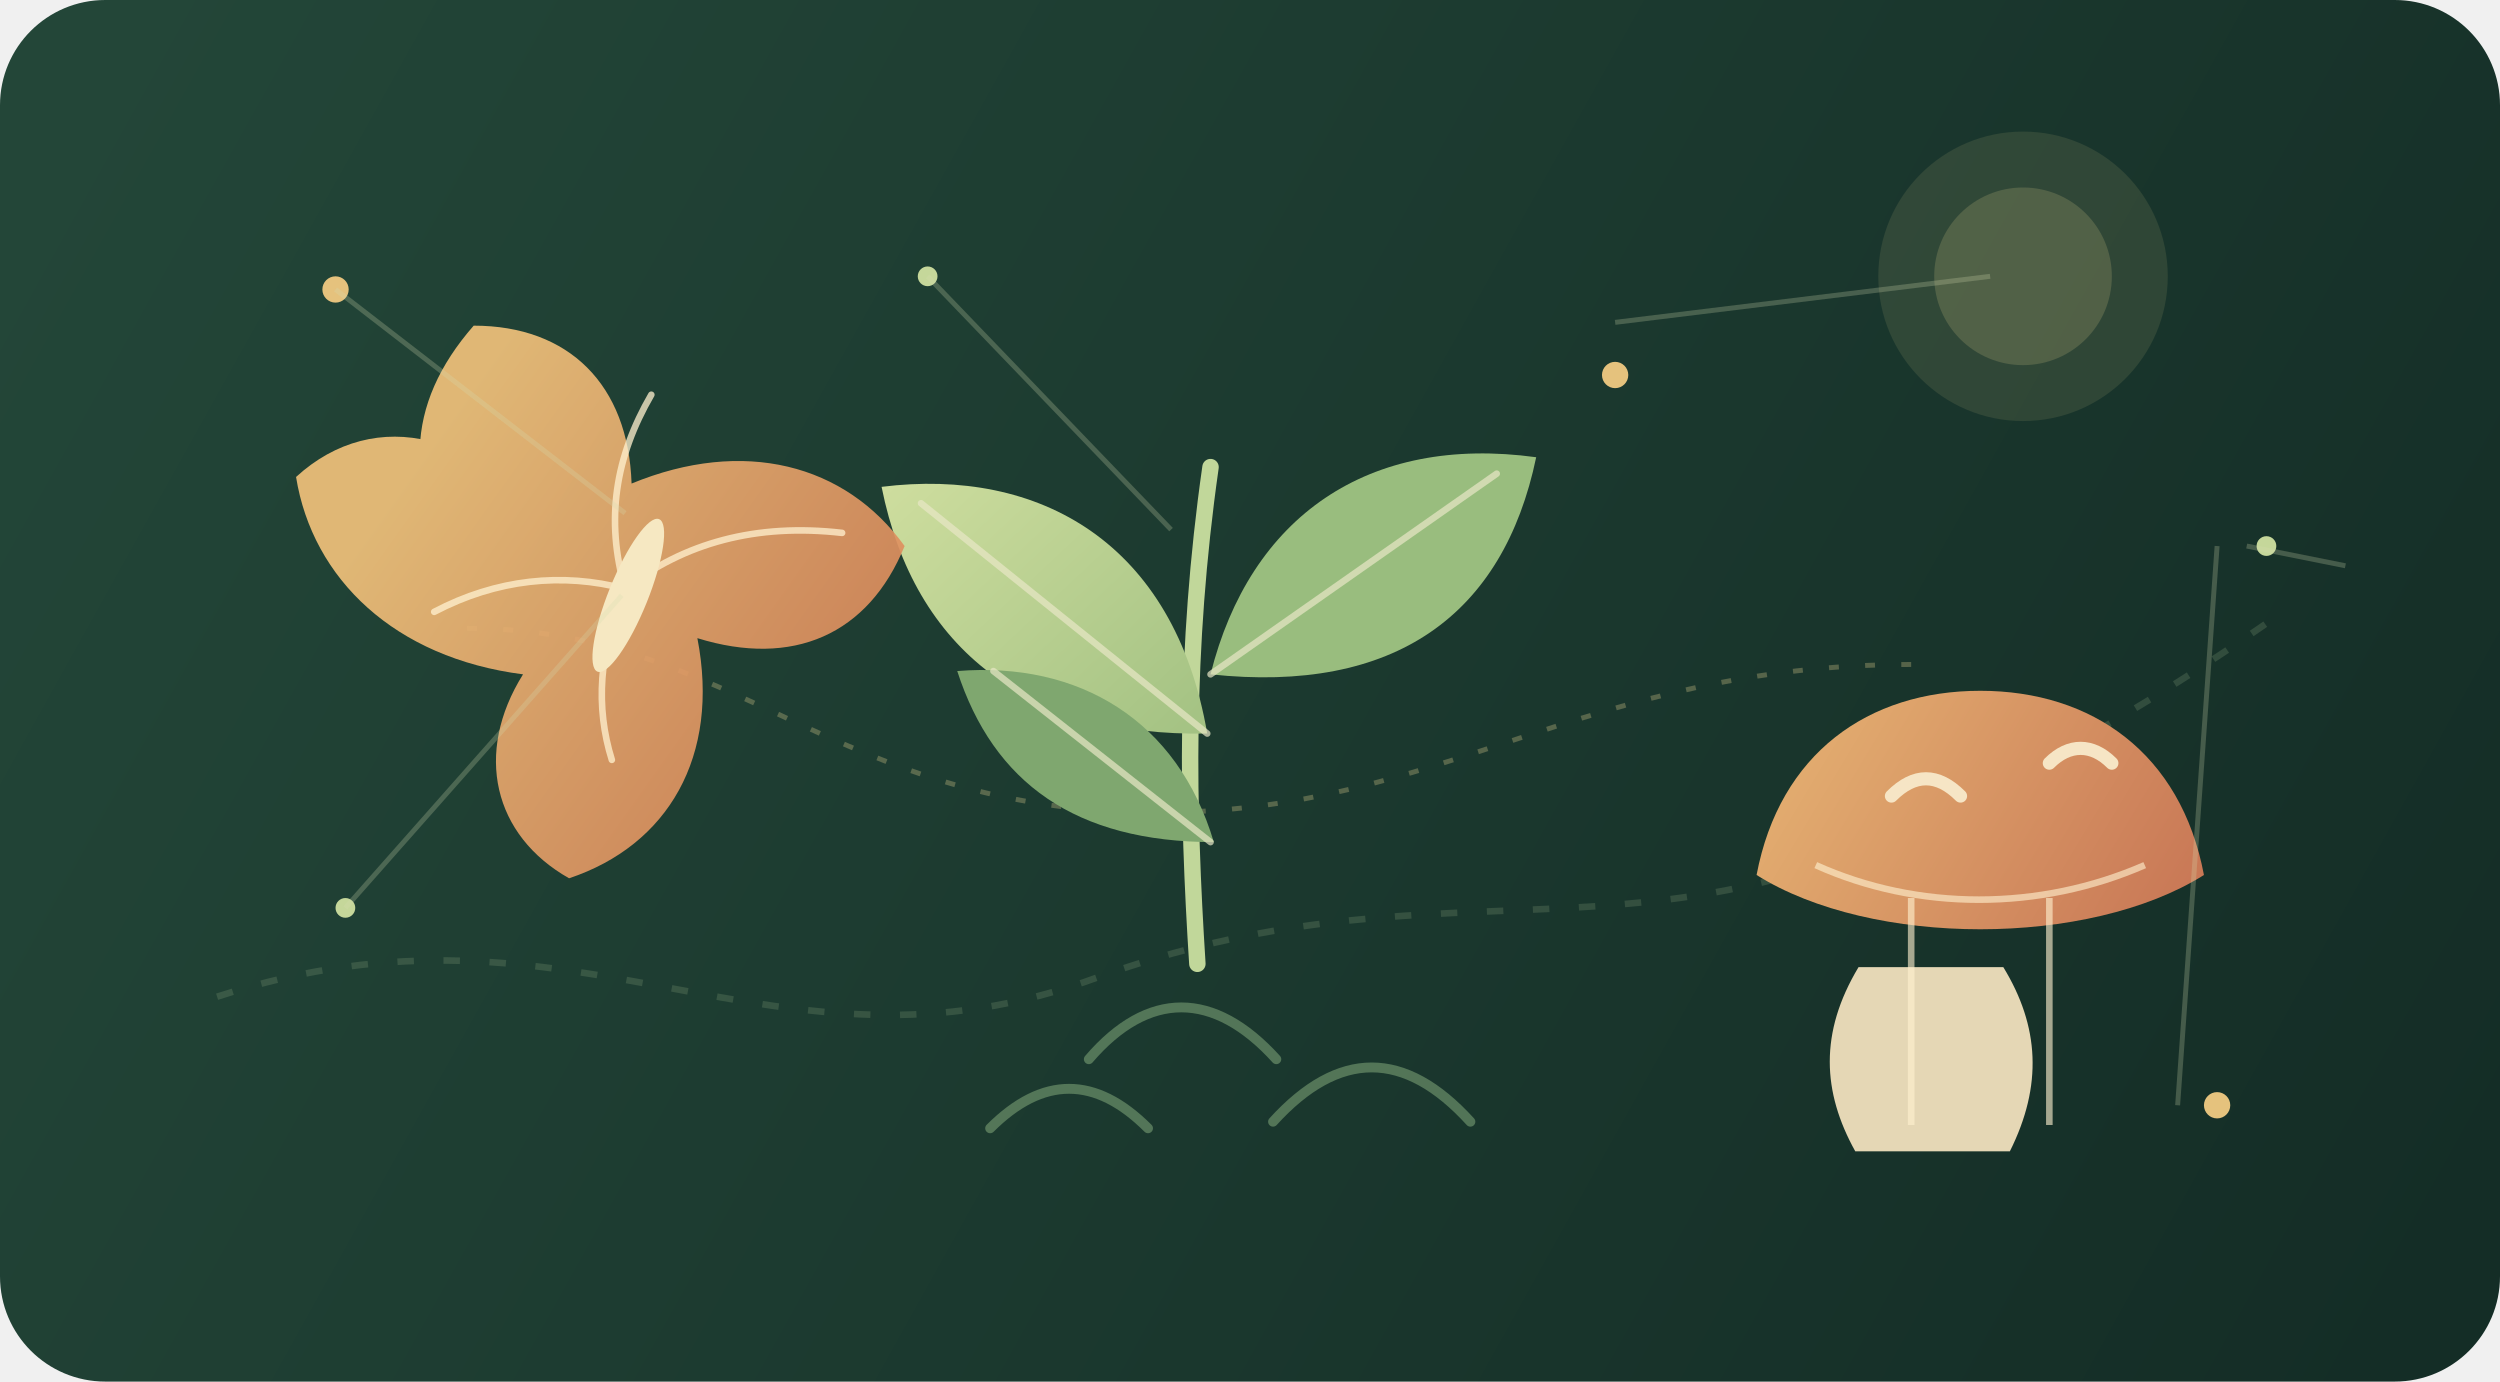
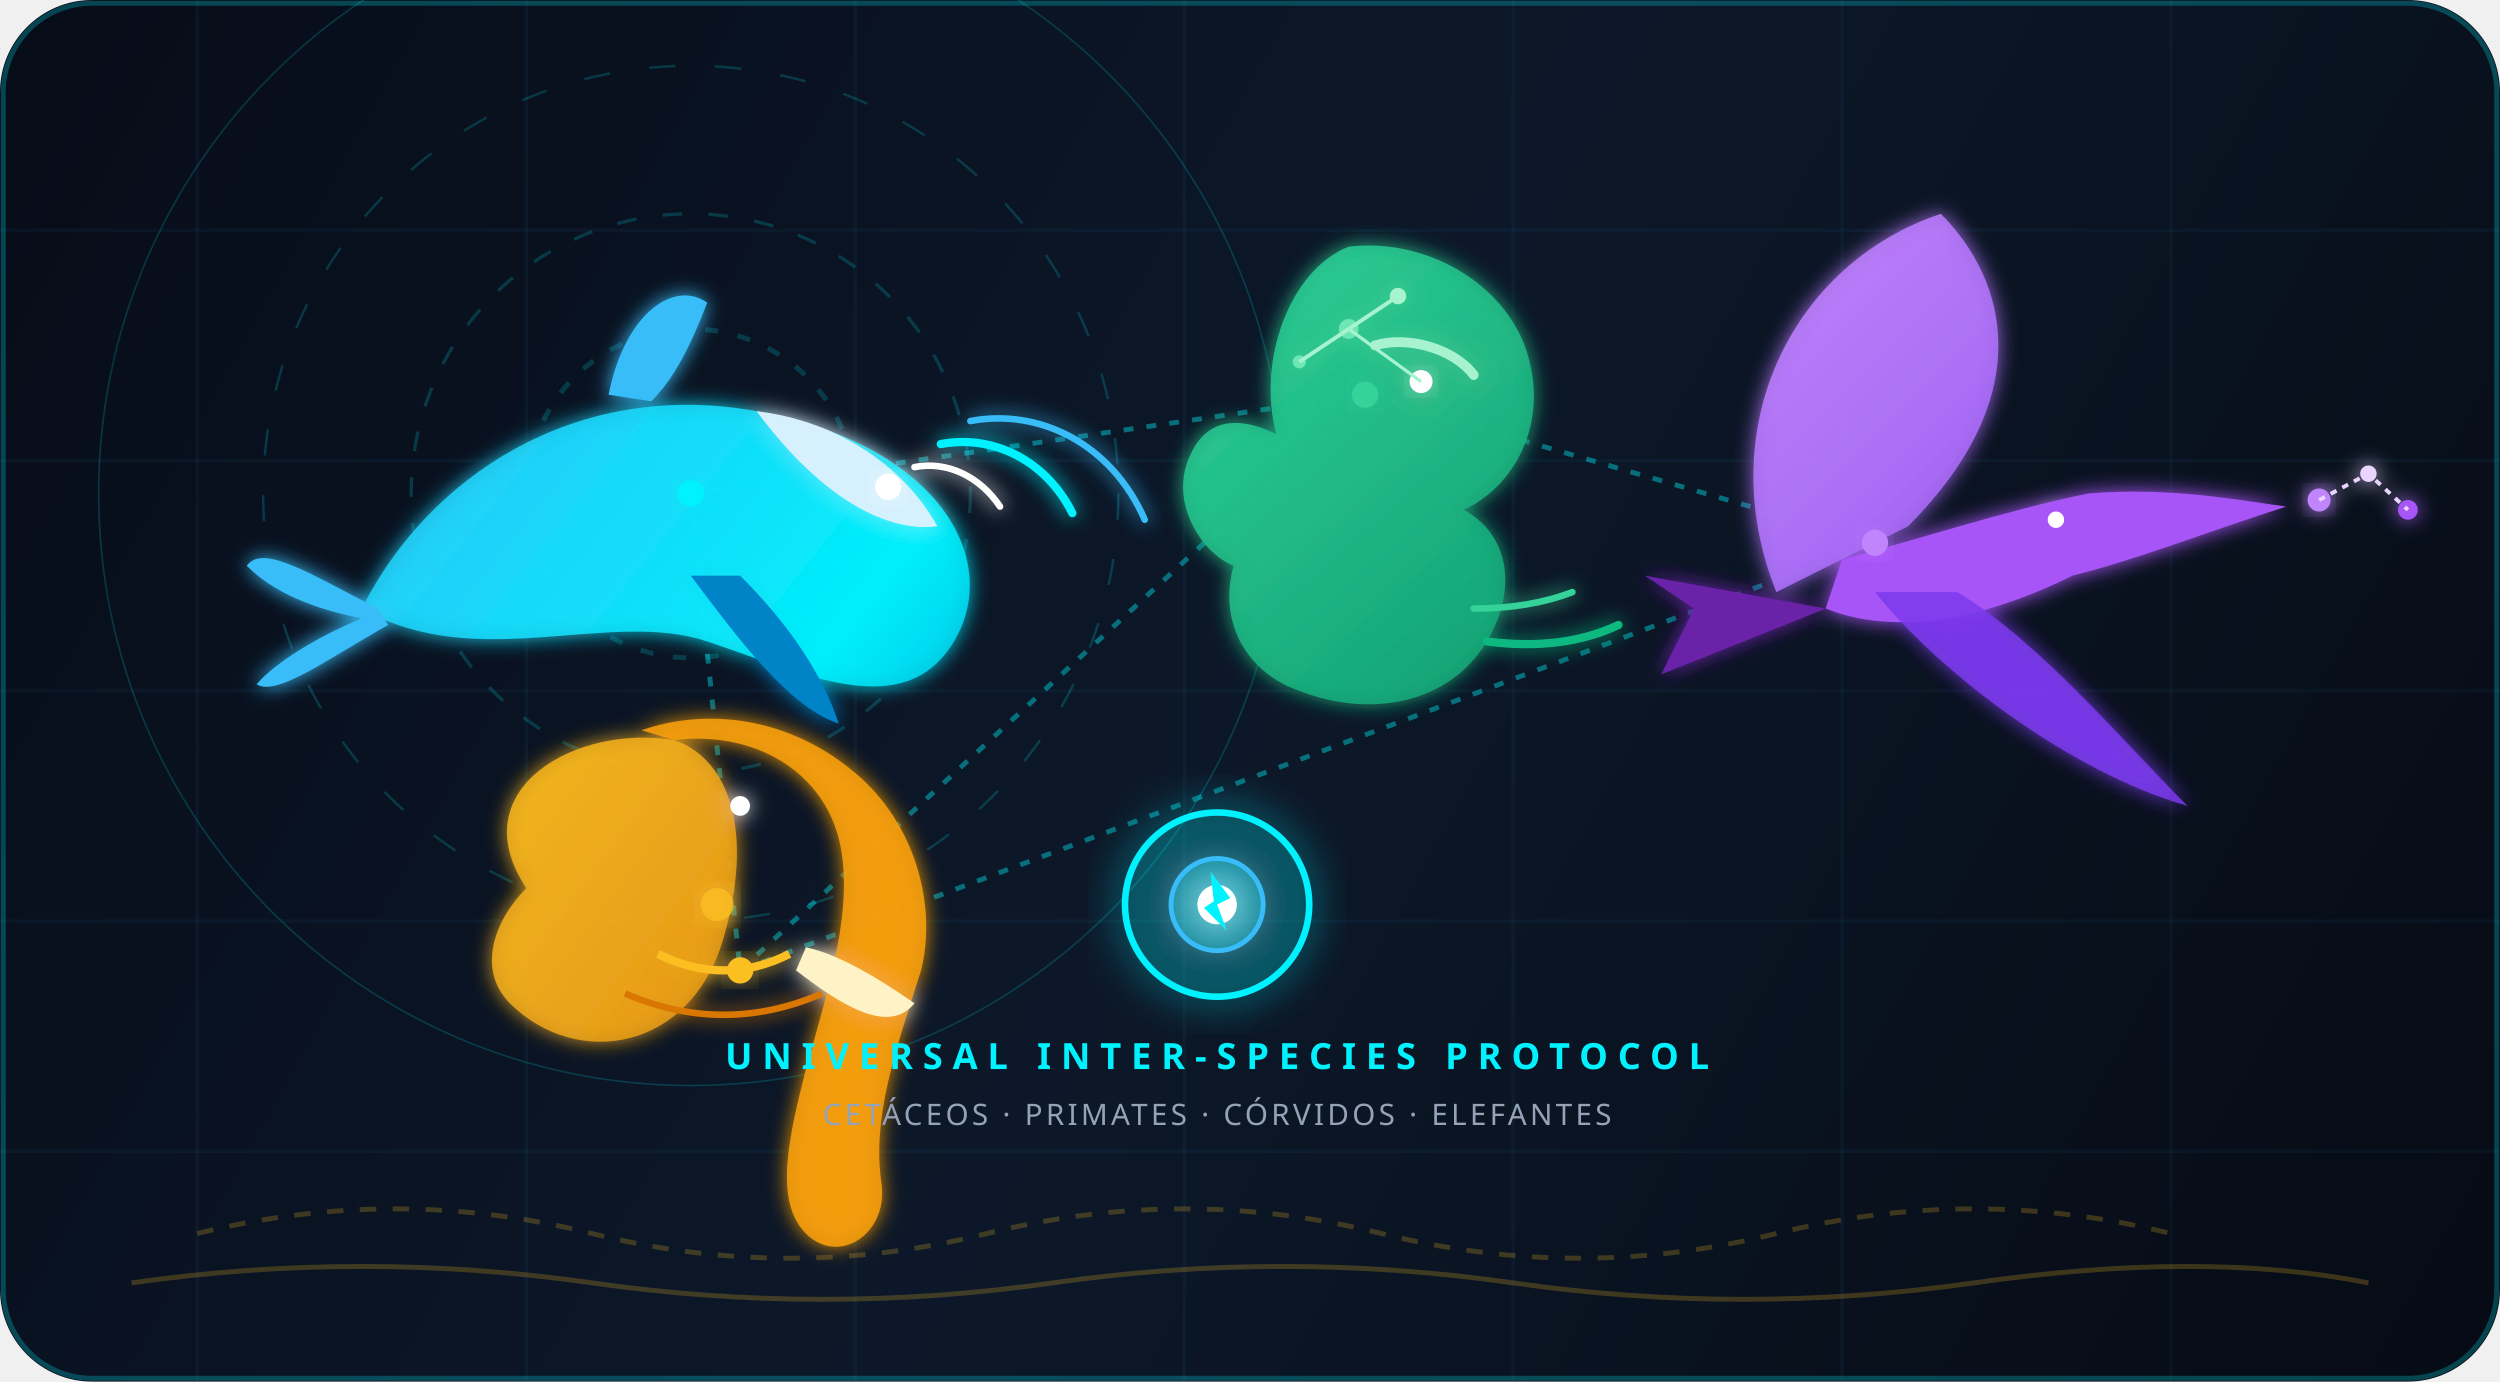
<svg xmlns="http://www.w3.org/2000/svg" width="760" height="420" viewBox="0 0 760 420" fill="none">
  <defs>
-     <linearGradient id="background" x1="30" y1="20" x2="730" y2="410" gradientUnits="userSpaceOnUse">
-       <stop stop-color="#234638" />
-       <stop offset="1" stop-color="#142D26" />
+     <linearGradient id="bgGrad" x1="0" y1="0" x2="760" y2="420" gradientUnits="userSpaceOnUse">
+       <stop offset="0%" stop-color="#070c18" />
+       <stop offset="50%" stop-color="#0c1829" />
+       <stop offset="100%" stop-color="#060b14" />
    </linearGradient>
-     <linearGradient id="leaf" x1="290" y1="110" x2="445" y2="275" gradientUnits="userSpaceOnUse">
-       <stop stop-color="#D2E0A1" />
-       <stop offset="1" stop-color="#83AD6E" />
+     <linearGradient id="cyanNeon" x1="100" y1="80" x2="350" y2="280" gradientUnits="userSpaceOnUse">
+       <stop offset="0%" stop-color="#38bdf8" />
+       <stop offset="60%" stop-color="#00f2fe" />
+       <stop offset="100%" stop-color="#0284c7" />
    </linearGradient>
-     <linearGradient id="wing" x1="128" y1="137" x2="267" y2="236" gradientUnits="userSpaceOnUse">
-       <stop stop-color="#F0C27B" />
-       <stop offset="1" stop-color="#D98358" />
+     <linearGradient id="emeraldNeon" x1="380" y1="60" x2="520" y2="220" gradientUnits="userSpaceOnUse">
+       <stop offset="0%" stop-color="#34d399" />
+       <stop offset="100%" stop-color="#059669" />
    </linearGradient>
-     <linearGradient id="cap" x1="515" y1="226" x2="650" y2="307" gradientUnits="userSpaceOnUse">
-       <stop stop-color="#E8B875" />
-       <stop offset="1" stop-color="#C87655" />
+     <linearGradient id="amberGlow" x1="120" y1="240" x2="320" y2="390" gradientUnits="userSpaceOnUse">
+       <stop offset="0%" stop-color="#fbbf24" />
+       <stop offset="100%" stop-color="#d97706" />
    </linearGradient>
+     <linearGradient id="violetNeon" x1="480" y1="120" x2="680" y2="320" gradientUnits="userSpaceOnUse">
+       <stop offset="0%" stop-color="#c084fc" />
+       <stop offset="100%" stop-color="#7c3aed" />
+     </linearGradient>
+     <filter id="neonGlow" x="-20%" y="-20%" width="140%" height="140%">
+       <feGaussianBlur stdDeviation="6" result="blur" />
+       <feComposite in="SourceGraphic" in2="blur" operator="over" />
+     </filter>
+     <filter id="softGlow" x="-20%" y="-20%" width="140%" height="140%">
+       <feGaussianBlur stdDeviation="3" result="blur" />
+       <feComposite in="SourceGraphic" in2="blur" operator="over" />
+     </filter>
  </defs>
-   <rect width="760" height="420" rx="32" fill="url(#background)" />
-   <circle cx="615" cy="84" r="44" fill="#D9C98A" fill-opacity=".12" />
-   <circle cx="615" cy="84" r="27" fill="#D9C98A" fill-opacity=".2" />
-   <path d="M66 303C176 267 234 334 334 297c100-36 162-3 249-46 43-21 77-41 111-65" stroke="#A3BD8C" stroke-opacity=".2" stroke-width="2" stroke-dasharray="5 9" />
-   <path d="M142 191c81 0 112 56 210 56 86 0 130-45 229-45" stroke="#D8C88C" stroke-opacity=".32" stroke-width="1.5" stroke-dasharray="3 8" />
-   <path d="M364 293c-3-47-4-95 4-151" stroke="#C1D79A" stroke-width="5" stroke-linecap="round" />
-   <path d="M367 223c-54 1-89-25-99-75 48-6 89 17 99 75Z" fill="url(#leaf)" />
-   <path d="M368 205c12-48 48-73 99-66-10 48-43 72-99 66Z" fill="#99BD7E" />
-   <path d="M369 256c-42 0-67-18-78-52 37-3 67 15 78 52Z" fill="#7FA76F" />
-   <path d="M367 223 280 153m88 52 87-61m-87 112-66-52" stroke="#E8E7C7" stroke-opacity=".7" stroke-width="2" stroke-linecap="round" />
-   <path d="M170 166c-22-35-56-43-80-21 5 31 30 55 69 60-15 24-9 49 14 62 30-10 46-37 39-73 29 9 52-1 63-28-18-25-49-33-83-19-1-30-19-48-48-48-21 24-22 50-2 77Z" fill="url(#wing)" fill-opacity=".92" />
-   <path d="M190 179c-6-21-3-40 8-59m-8 59c18-14 40-20 66-17m-66 17c-19-5-39-3-58 7m58-7c-8 19-9 36-4 52" stroke="#FFF1CF" stroke-opacity=".76" stroke-width="2" stroke-linecap="round" />
-   <ellipse cx="191" cy="181" rx="6" ry="25" transform="rotate(22 191 181)" fill="#F6E8C2" />
-   <path d="M565 294c-12 20-11 38-1 56h47c10-20 9-38-2-56h-44Z" fill="#E5D7B5" />
-   <path d="M534 266c7-37 34-56 68-56s61 19 68 56c-35 22-101 22-136 0Z" fill="url(#cap)" />
-   <path d="M552 263c31 14 68 14 100 0m-71 10v69m42-69v69" stroke="#FFF0CF" stroke-opacity=".62" stroke-width="2" />
-   <path d="M575 242c7-7 14-7 21 0m27-10c6-6 13-6 19 0" stroke="#F6E5C5" stroke-width="4" stroke-linecap="round" />
-   <path d="M331 322c18-21 38-21 57 0m-87 21c16-16 32-16 48 0m38-2c20-22 40-22 60 0" stroke="#82A77B" stroke-opacity=".55" stroke-width="3" stroke-linecap="round" />
-   <circle cx="102" cy="88" r="4" fill="#E5C27D" />
-   <circle cx="282" cy="84" r="3" fill="#C5D79A" />
-   <circle cx="491" cy="114" r="4" fill="#E5C27D" />
-   <circle cx="689" cy="166" r="3" fill="#C5D79A" />
-   <circle cx="105" cy="276" r="3" fill="#C5D79A" />
-   <circle cx="674" cy="336" r="4" fill="#E5C27D" />
-   <path d="M102 88 190 156m92-72 74 77m135-63 114-14m78 82 30 6M105 276l84-95m473 155 12-170" stroke="#D5DFB0" stroke-opacity=".25" stroke-width="1.5" />
+   <rect width="760" height="420" rx="28" fill="url(#bgGrad)" />
+   <rect width="758" height="418" x="1" y="1" rx="27" stroke="rgba(0, 242, 254, 0.25)" stroke-width="1.5" />
+   <g stroke="rgba(56, 189, 248, 0.05)" stroke-width="1">
+     <line x1="60" y1="0" x2="60" y2="420" />
+     <line x1="160" y1="0" x2="160" y2="420" />
+     <line x1="260" y1="0" x2="260" y2="420" />
+     <line x1="360" y1="0" x2="360" y2="420" />
+     <line x1="460" y1="0" x2="460" y2="420" />
+     <line x1="560" y1="0" x2="560" y2="420" />
+     <line x1="660" y1="0" x2="660" y2="420" />
+     <line x1="0" y1="70" x2="760" y2="70" />
+     <line x1="0" y1="140" x2="760" y2="140" />
+     <line x1="0" y1="210" x2="760" y2="210" />
+     <line x1="0" y1="280" x2="760" y2="280" />
+     <line x1="0" y1="350" x2="760" y2="350" />
+   </g>
+   <g stroke="#00f2fe" stroke-opacity="0.18" fill="none">
+     <circle cx="210" cy="150" r="50" stroke-width="1.5" stroke-dasharray="4 6" />
+     <circle cx="210" cy="150" r="85" stroke-width="1" stroke-dasharray="6 8" />
+     <circle cx="210" cy="150" r="130" stroke-width="0.75" stroke-dasharray="8 12" />
+     <circle cx="210" cy="150" r="180" stroke-width="0.5" />
+   </g>
+   <g stroke="#fbbf24" stroke-opacity="0.22" stroke-width="1.5" fill="none">
+     <path d="M 60 375 Q 120 360, 180 375 T 300 375 T 420 375 T 540 375 T 660 375" stroke-dasharray="5 5" />
+     <path d="M 40 390 Q 110 380, 180 390 T 320 390 T 460 390 T 600 390 T 720 390" />
+   </g>
+   <g stroke="rgba(0, 242, 254, 0.4)" stroke-width="1.5" stroke-dasharray="3 4">
+     <line x1="210" y1="150" x2="415" y2="120" />
+     <line x1="415" y1="120" x2="570" y2="165" />
+     <line x1="210" y1="150" x2="225" y2="295" />
+     <line x1="225" y1="295" x2="570" y2="165" />
+     <line x1="225" y1="295" x2="415" y2="120" />
+   </g>
+   <g id="cetaceo" filter="url(#softGlow)">
+     <path d="M 110 185               C 130 145, 175 115, 230 125               C 285 135, 305 170, 290 195               C 275 220, 245 205, 215 195              C 185 185, 145 205, 110 185 Z" fill="url(#cyanNeon)" fill-opacity="0.88" />
+     <path d="M 230 125 C 255 128, 275 142, 285 160 C 270 162, 250 152, 230 125 Z" fill="#e0f2fe" fill-opacity="0.95" />
+     <path d="M 185 120 C 190 95, 205 85, 215 92 C 210 105, 205 115, 198 122 Z" fill="#38bdf8" />
+     <path d="M 210 175 C 225 195, 240 215, 255 220 C 250 205, 240 190, 225 175 Z" fill="#0284c7" />
+     <path d="M 115 185 C 95 175, 80 165, 75 172 C 85 182, 100 186, 110 188 C 100 192, 85 200, 78 208 C 84 212, 100 200, 118 190 Z" fill="#38bdf8" />
+     <circle cx="270" cy="148" r="4" fill="#ffffff" filter="url(#neonGlow)" />
+     <path d="M 278 142 C 288 140, 298 145, 304 154" stroke="#ffffff" stroke-width="2" stroke-linecap="round" />
+     <path d="M 286 135 C 302 132, 318 140, 326 156" stroke="#00f2fe" stroke-width="2.5" stroke-linecap="round" />
+     <path d="M 295 128 C 316 124, 338 135, 348 158" stroke="#38bdf8" stroke-width="2" stroke-linecap="round" />
+   </g>
+   <g id="elefante" filter="url(#softGlow)">
+     <path d="M 160 270               C 140 240, 175 220, 205 225               C 220 230, 230 250, 220 285               C 210 320, 175 325, 155 305              C 145 295, 150 280, 160 270 Z" fill="url(#amberGlow)" fill-opacity="0.85" />
+     <path d="M 205 225               C 230 222, 250 235, 255 255               C 260 275, 252 300, 245 325              C 240 345, 235 365, 245 375              C 255 385, 270 375, 268 360              C 265 340, 272 320, 280 295              C 285 275, 278 250, 260 235              C 240 218, 215 215, 195 222 Z" fill="#f59e0b" fill-opacity="0.9" />
+     <path d="M 242 295 C 255 305, 270 315, 278 305 C 268 298, 255 290, 245 288 Z" fill="#fef3c7" />
+     <circle cx="225" cy="245" r="3" fill="#ffffff" />
+     <circle cx="218" cy="275" r="5" fill="#fbbf24" fill-opacity="0.8" filter="url(#neonGlow)" />
+     <path d="M 200 290 Q 220 300, 240 290" stroke="#fbbf24" stroke-width="2.5" fill="none" />
+     <path d="M 190 302 Q 220 315, 250 302" stroke="#d97706" stroke-width="2" fill="none" />
+   </g>
+   <g id="primate" filter="url(#softGlow)">
+     <path d="M 410 75               C 435 72, 460 88, 465 110               C 470 130, 460 148, 445 155              C 458 162, 462 178, 452 195              C 440 215, 415 218, 395 210              C 380 205, 370 190, 375 172              C 365 168, 355 152, 362 138              C 368 125, 380 128, 388 132              C 382 110, 392 82, 410 75 Z" fill="url(#emeraldNeon)" fill-opacity="0.88" />
+     <path d="M 418 105 C 428 102, 442 106, 448 114" stroke="#a7f3d0" stroke-width="3" stroke-linecap="round" fill="none" />
+     <circle cx="432" cy="116" r="3.5" fill="#ffffff" filter="url(#neonGlow)" />
+     <circle cx="410" cy="100" r="3" fill="#6ee7b7" />
+     <circle cx="425" cy="90" r="2.5" fill="#a7f3d0" />
+     <circle cx="395" cy="110" r="2" fill="#6ee7b7" />
+     <line x1="410" y1="100" x2="425" y2="90" stroke="#a7f3d0" stroke-width="1.2" />
+     <line x1="410" y1="100" x2="395" y2="110" stroke="#a7f3d0" stroke-width="1.2" />
+     <line x1="410" y1="100" x2="432" y2="116" stroke="#a7f3d0" stroke-width="1" />
+     <path d="M 448 185 Q 465 185, 478 180" stroke="#34d399" stroke-width="2" stroke-linecap="round" fill="none" />
+     <path d="M 452 195 Q 475 198, 492 190" stroke="#10b981" stroke-width="2.5" stroke-linecap="round" fill="none" />
+   </g>
+   <g id="ave" filter="url(#softGlow)">
+     <path d="M 540 180               C 520 130, 545 80, 590 65               C 610 85, 620 120, 580 160 Z" fill="url(#violetNeon)" fill-opacity="0.9" />
+     <path d="M 560 170               C 580 165, 610 155, 635 150               C 660 148, 680 152, 695 154              C 670 162, 650 170, 630 175              C 610 185, 580 195, 555 185 Z" fill="#a855f7" />
+     <circle cx="625" cy="158" r="2.5" fill="#ffffff" />
+     <path d="M 570 180               C 590 205, 630 235, 665 245               C 645 225, 620 195, 595 180 Z" fill="#7c3aed" fill-opacity="0.85" />
+     <path d="M 555 185 L 505 205 L 515 185 L 500 175 Z" fill="#6b21a8" />
+     <circle cx="705" cy="152" r="3.5" fill="#c084fc" filter="url(#neonGlow)" />
+     <circle cx="720" cy="144" r="2.5" fill="#e9d5ff" />
+     <circle cx="732" cy="155" r="3" fill="#a855f7" />
+     <path d="M 705 152 L 720 144 L 732 155" stroke="#e9d5ff" stroke-width="1.2" stroke-dasharray="2 2" fill="none" />
+   </g>
+   <g transform="translate(370, 275)" filter="url(#neonGlow)">
+     <circle cx="0" cy="0" r="28" fill="#00f2fe" fill-opacity="0.1" stroke="#00f2fe" stroke-width="2" />
+     <circle cx="0" cy="0" r="14" fill="#00f2fe" fill-opacity="0.3" stroke="#38bdf8" stroke-width="1.5" />
+     <circle cx="0" cy="0" r="6" fill="#ffffff" />
+     <path d="M -2 -10 L 4 -2 L 0 0 L 3 8 L -4 1 L -1 -1 Z" fill="#00f2fe" />
+   </g>
+   <text x="370" y="325" text-anchor="middle" fill="#00f2fe" font-family="'Space Grotesk', 'Segoe UI', sans-serif" font-size="11" font-weight="700" letter-spacing="3">UNIVERSAL INTER-SPECIES PROTOCOL</text>
+   <text x="370" y="342" text-anchor="middle" fill="#94a3b8" font-family="'Space Grotesk', 'Segoe UI', sans-serif" font-size="9" letter-spacing="1">CETÁCEOS · PRIMATES · CÓRVIDOS · ELEFANTES</text>
+   <circle cx="210" cy="150" r="4" fill="#00f2fe" filter="url(#neonGlow)" />
+   <circle cx="415" cy="120" r="4" fill="#34d399" filter="url(#neonGlow)" />
+   <circle cx="570" cy="165" r="4" fill="#c084fc" filter="url(#neonGlow)" />
+   <circle cx="225" cy="295" r="4" fill="#fbbf24" filter="url(#neonGlow)" />
</svg>
